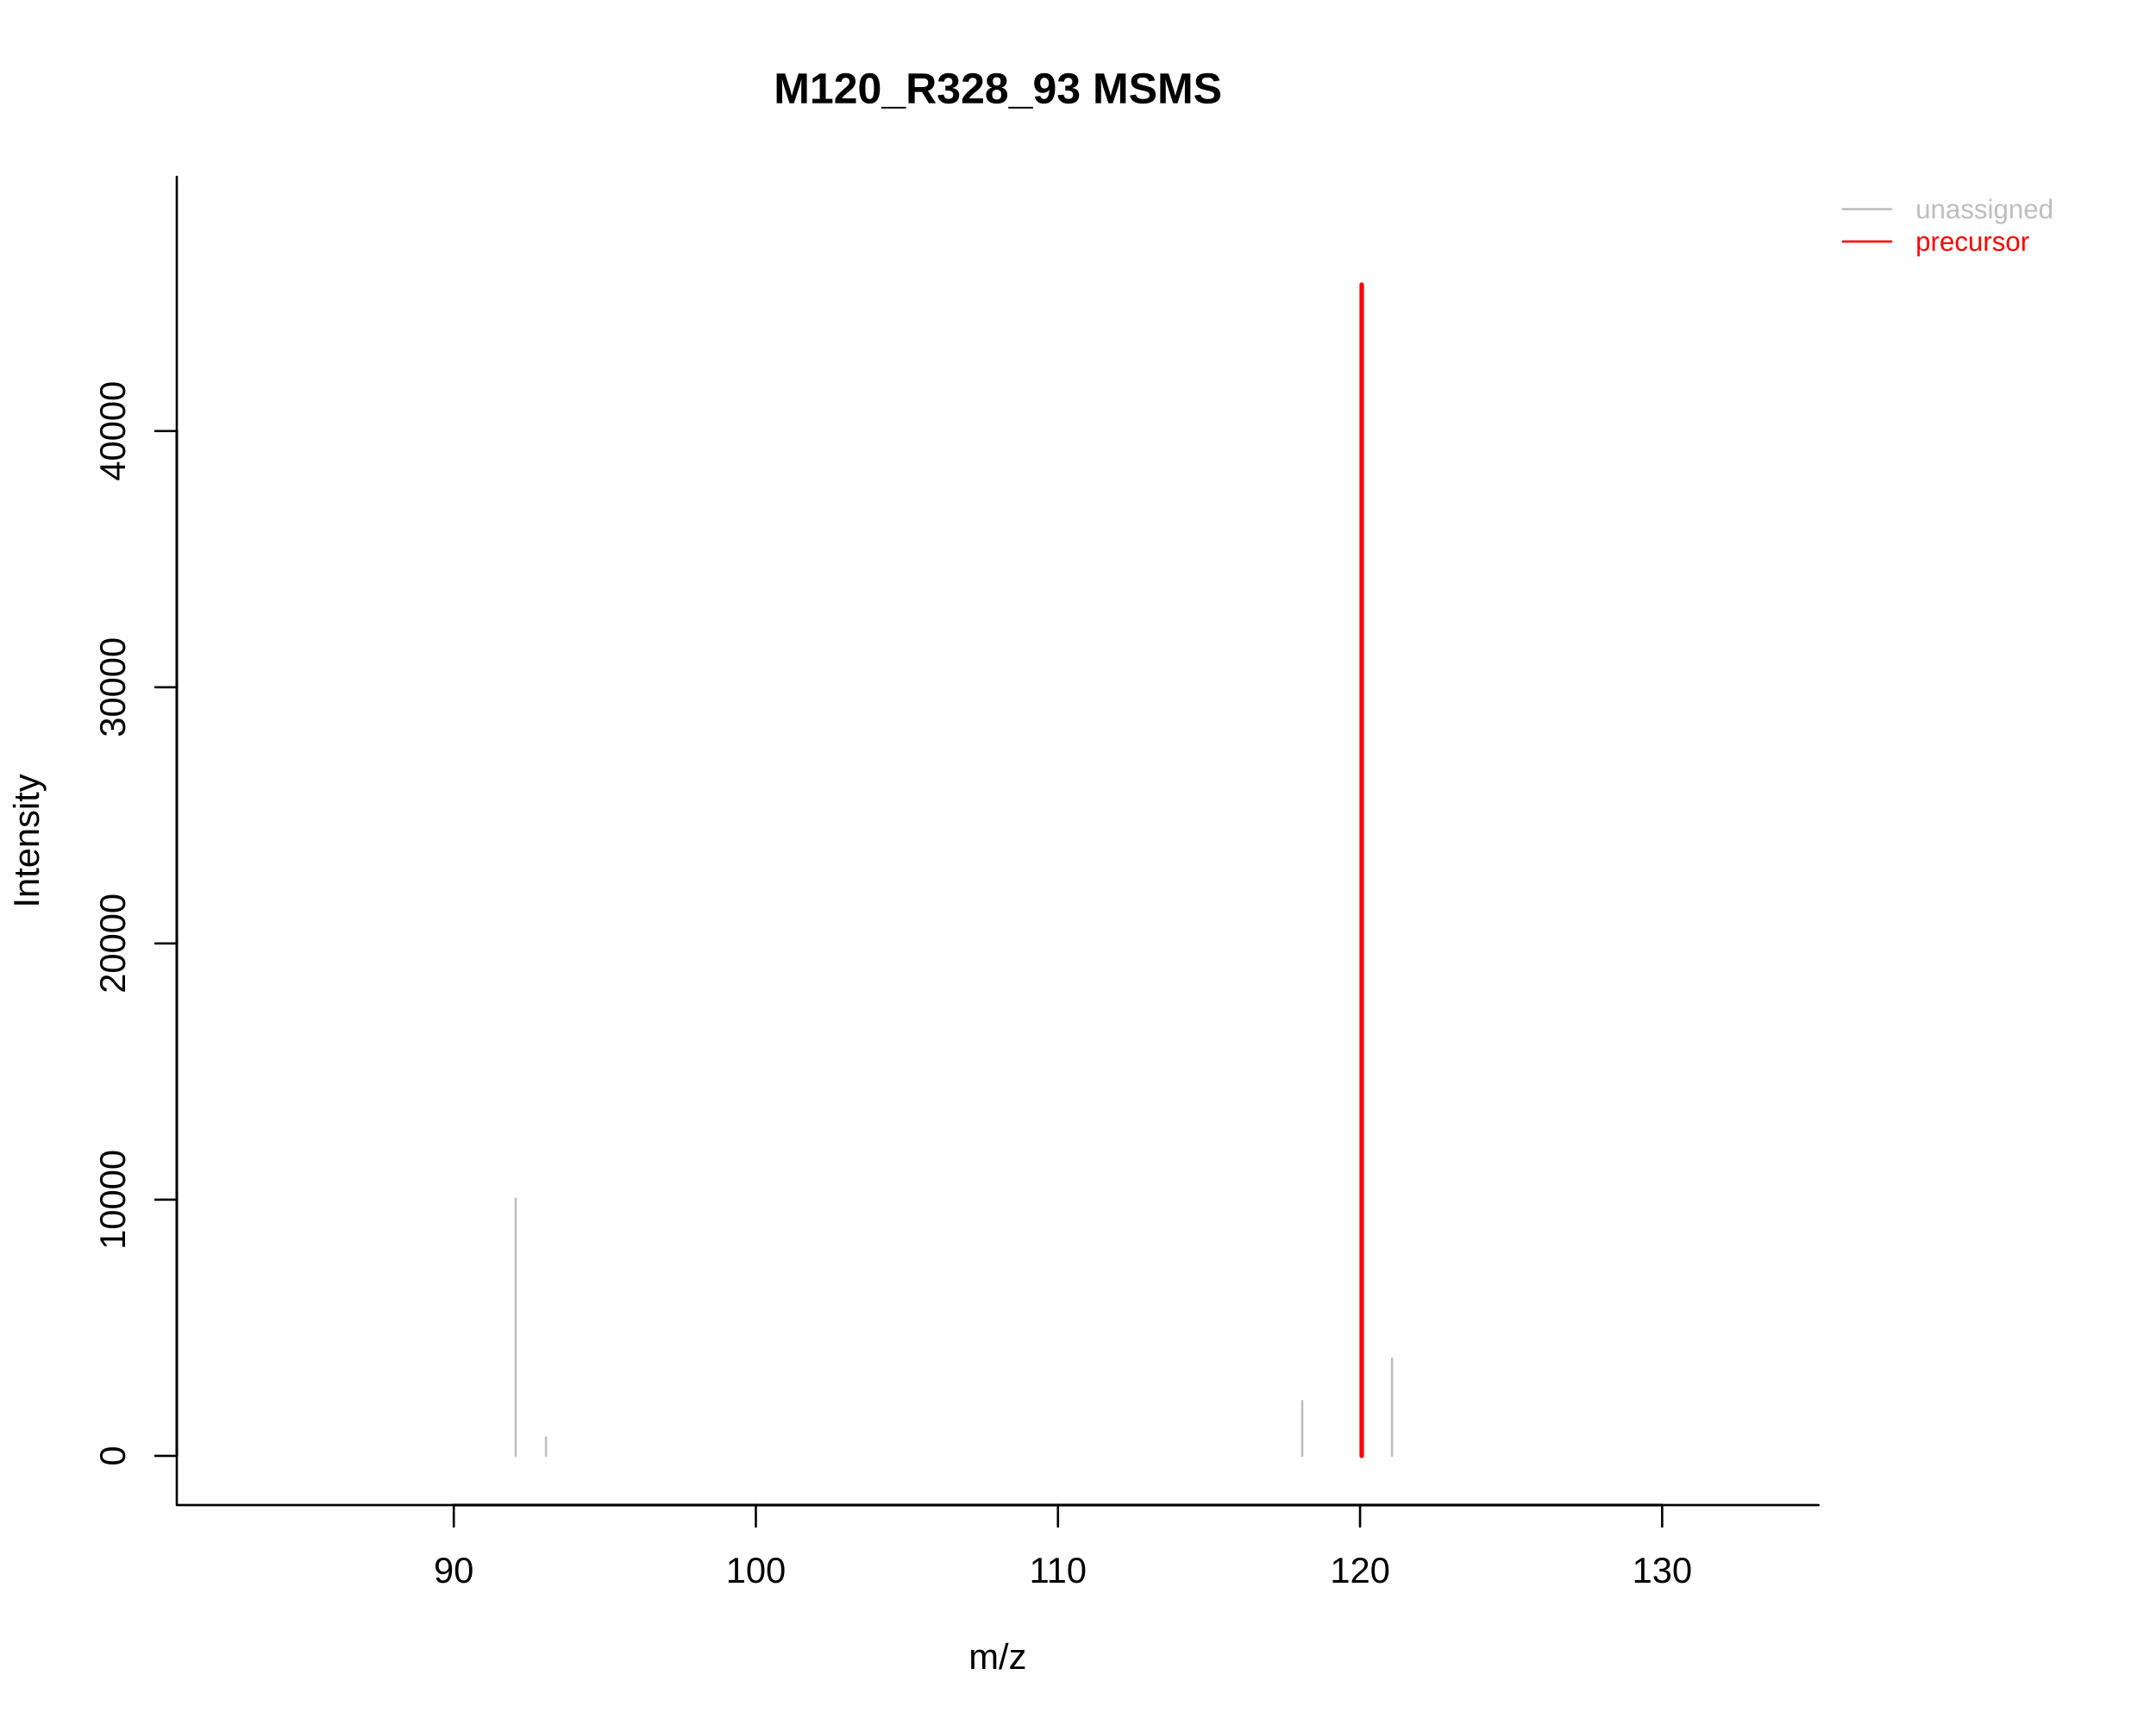
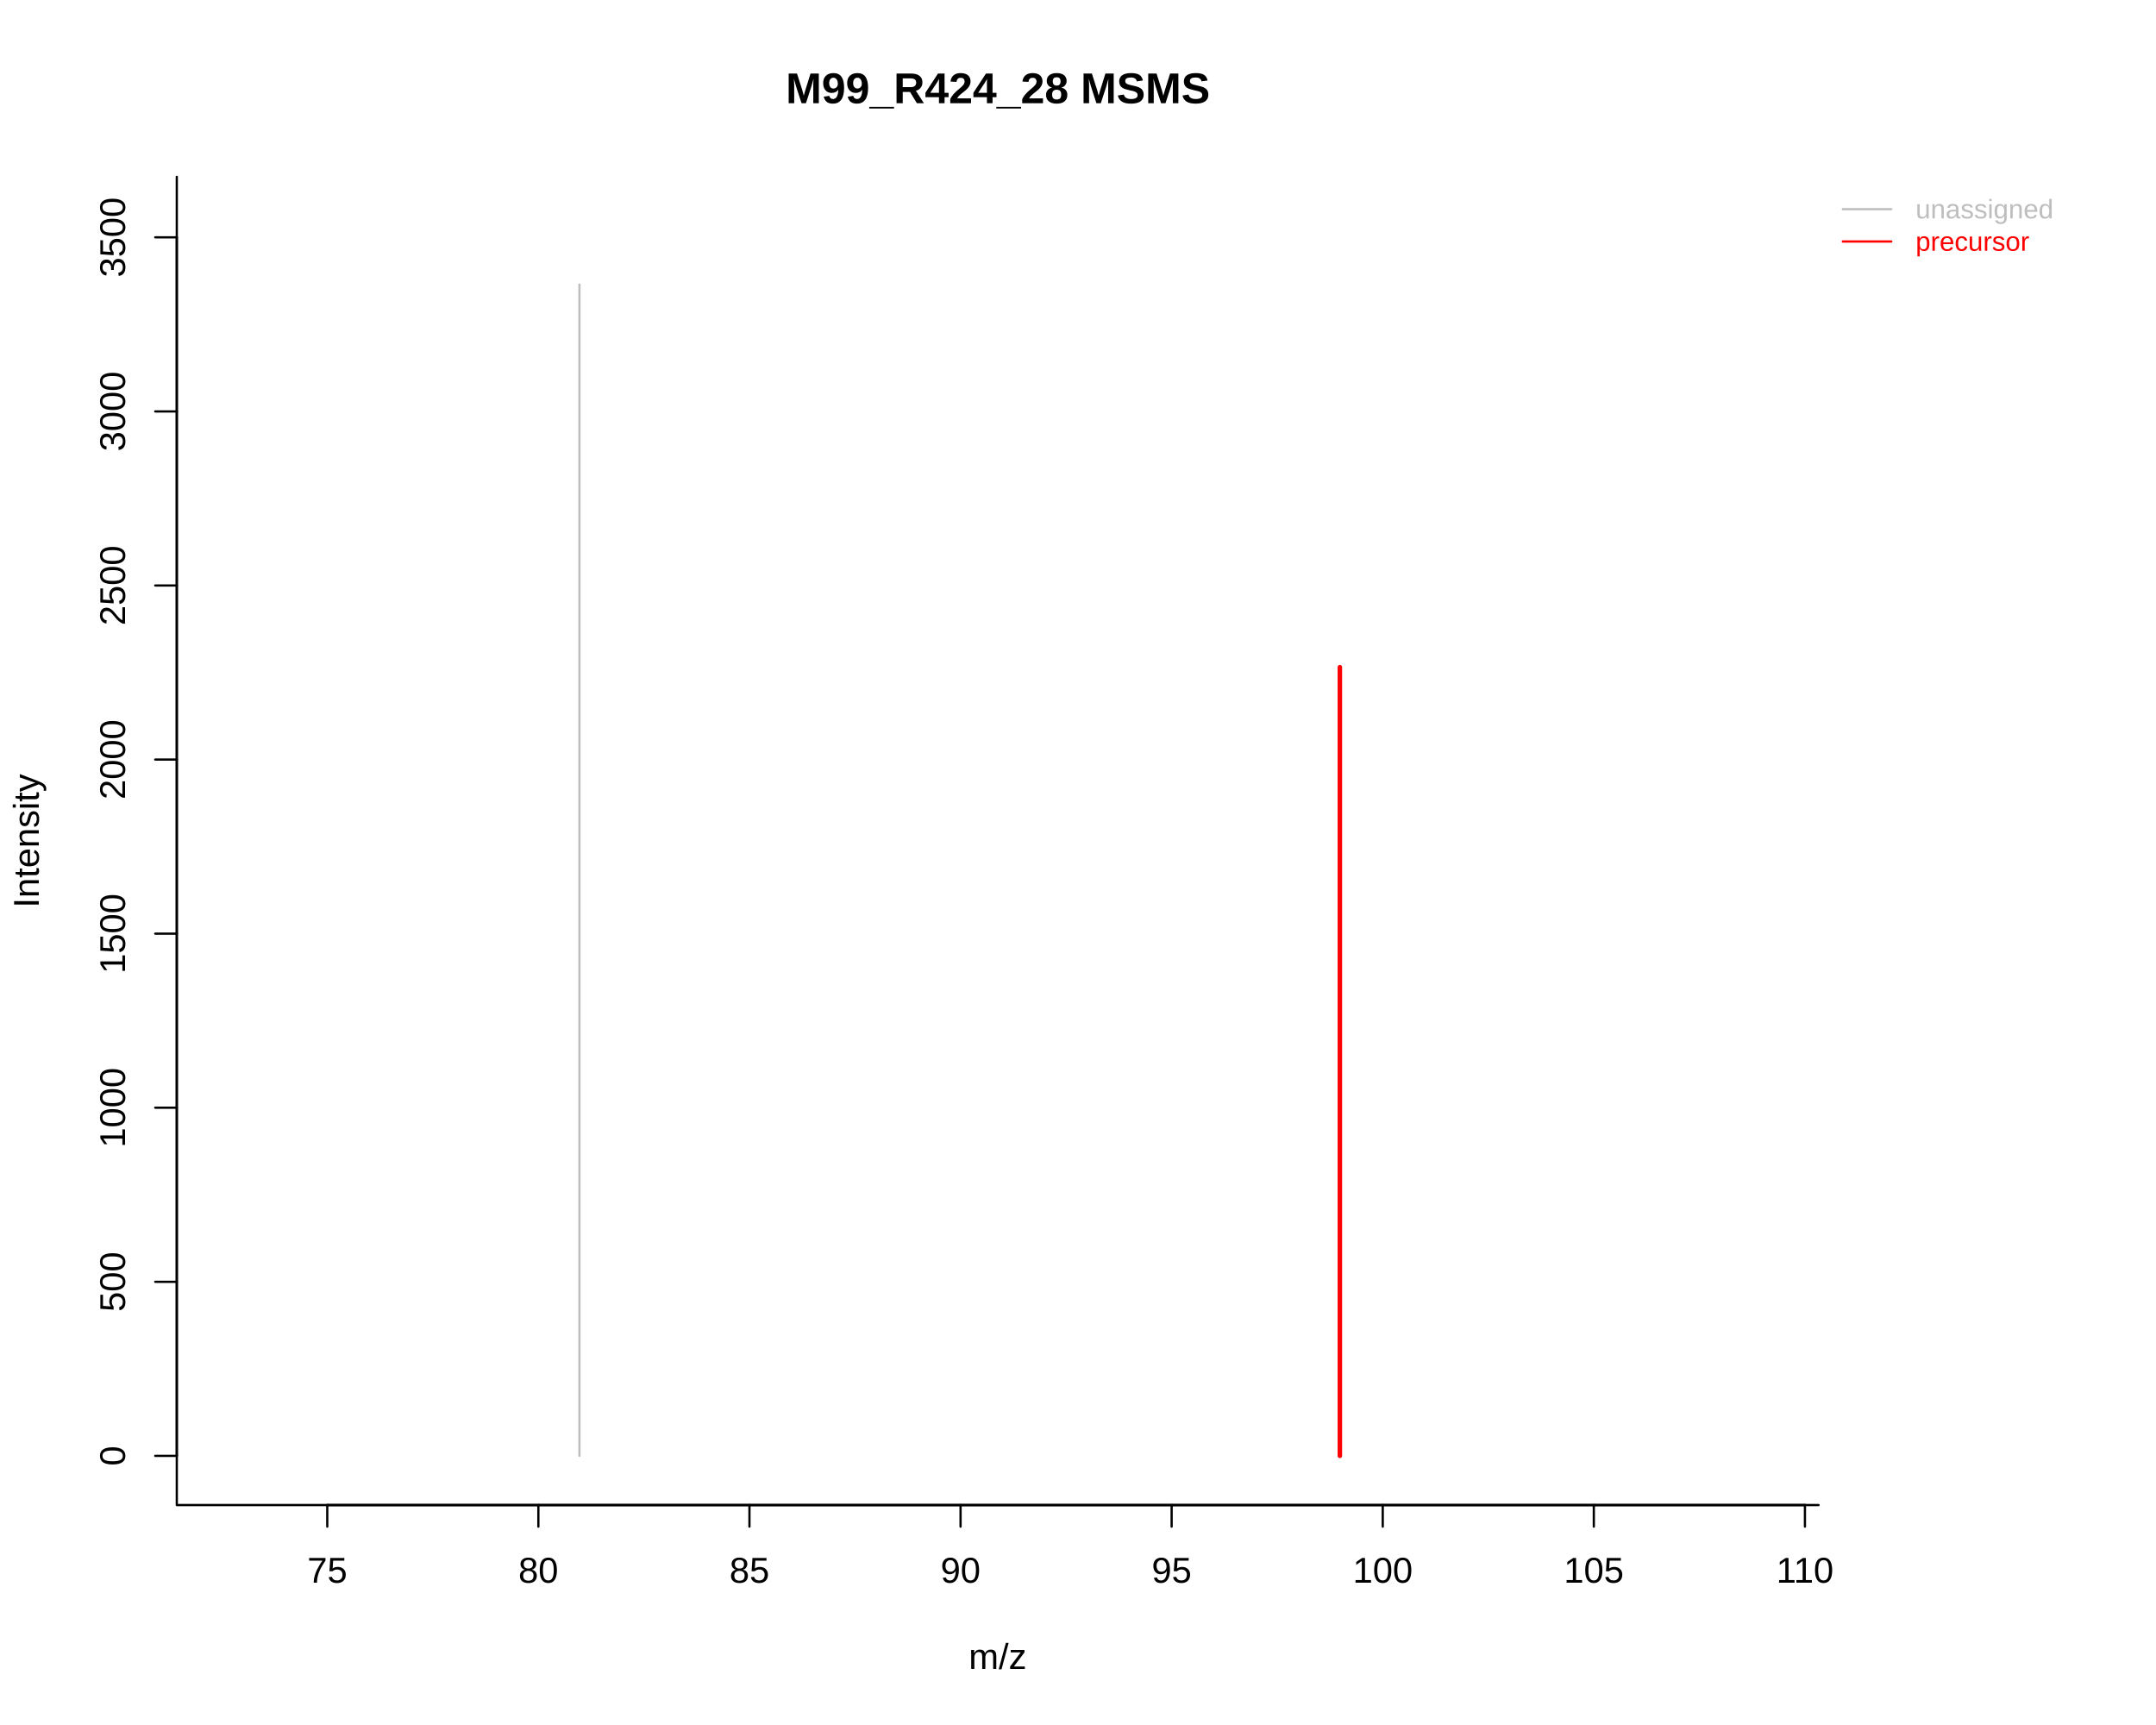
<svg xmlns="http://www.w3.org/2000/svg" viewBox="0 0 720.00 576.00">
  <defs>
    <style type="text/css">
    line, polyline, polygon, path, rect, circle {
      fill: none;
      stroke: #000000;
      stroke-linecap: round;
      stroke-linejoin: round;
      stroke-miterlimit: 10.00;
    }
  </style>
  </defs>
  <rect width="100%" height="100%" style="stroke: none; fill: #FFFFFF;" />
-   <line x1="151.54" y1="502.56" x2="555.08" y2="502.56" style="stroke-width: 0.75;" />
-   <line x1="151.54" y1="502.56" x2="151.54" y2="509.76" style="stroke-width: 0.75;" />
-   <line x1="252.42" y1="502.56" x2="252.42" y2="509.76" style="stroke-width: 0.75;" />
-   <line x1="353.31" y1="502.56" x2="353.31" y2="509.76" style="stroke-width: 0.75;" />
-   <line x1="454.19" y1="502.56" x2="454.19" y2="509.76" style="stroke-width: 0.75;" />
-   <line x1="555.08" y1="502.56" x2="555.08" y2="509.76" style="stroke-width: 0.75;" />
-   <text x="144.86" y="528.48" style="font-size: 12.00px; font-family: Liberation Sans;" textLength="13.34px" lengthAdjust="spacingAndGlyphs">90</text>
-   <text x="242.41" y="528.48" style="font-size: 12.00px; font-family: Liberation Sans;" textLength="20.02px" lengthAdjust="spacingAndGlyphs">100</text>
-   <text x="343.75" y="528.48" style="font-size: 12.00px; font-family: Liberation Sans;" textLength="19.12px" lengthAdjust="spacingAndGlyphs">110</text>
-   <text x="444.19" y="528.48" style="font-size: 12.00px; font-family: Liberation Sans;" textLength="20.02px" lengthAdjust="spacingAndGlyphs">120</text>
-   <text x="545.07" y="528.48" style="font-size: 12.00px; font-family: Liberation Sans;" textLength="20.02px" lengthAdjust="spacingAndGlyphs">130</text>
-   <line x1="59.04" y1="486.13" x2="59.04" y2="143.93" style="stroke-width: 0.75;" />
+   <line x1="109.29" y1="502.56" x2="602.76" y2="502.56" style="stroke-width: 0.75;" />
+   <line x1="109.29" y1="502.56" x2="109.29" y2="509.76" style="stroke-width: 0.75;" />
+   <line x1="179.79" y1="502.56" x2="179.79" y2="509.76" style="stroke-width: 0.75;" />
+   <line x1="250.28" y1="502.56" x2="250.28" y2="509.76" style="stroke-width: 0.75;" />
+   <line x1="320.78" y1="502.56" x2="320.78" y2="509.76" style="stroke-width: 0.75;" />
+   <line x1="391.27" y1="502.56" x2="391.27" y2="509.76" style="stroke-width: 0.75;" />
+   <line x1="461.77" y1="502.56" x2="461.77" y2="509.76" style="stroke-width: 0.75;" />
+   <line x1="532.26" y1="502.56" x2="532.26" y2="509.76" style="stroke-width: 0.75;" />
+   <line x1="602.76" y1="502.56" x2="602.76" y2="509.76" style="stroke-width: 0.75;" />
+   <text x="102.62" y="528.48" style="font-size: 12.00px; font-family: Liberation Sans;" textLength="13.34px" lengthAdjust="spacingAndGlyphs">75</text>
+   <text x="173.11" y="528.48" style="font-size: 12.00px; font-family: Liberation Sans;" textLength="13.34px" lengthAdjust="spacingAndGlyphs">80</text>
+   <text x="243.61" y="528.48" style="font-size: 12.00px; font-family: Liberation Sans;" textLength="13.34px" lengthAdjust="spacingAndGlyphs">85</text>
+   <text x="314.10" y="528.48" style="font-size: 12.00px; font-family: Liberation Sans;" textLength="13.34px" lengthAdjust="spacingAndGlyphs">90</text>
+   <text x="384.60" y="528.48" style="font-size: 12.00px; font-family: Liberation Sans;" textLength="13.34px" lengthAdjust="spacingAndGlyphs">95</text>
+   <text x="451.76" y="528.48" style="font-size: 12.00px; font-family: Liberation Sans;" textLength="20.02px" lengthAdjust="spacingAndGlyphs">100</text>
+   <text x="522.25" y="528.48" style="font-size: 12.00px; font-family: Liberation Sans;" textLength="20.02px" lengthAdjust="spacingAndGlyphs">105</text>
+   <text x="593.20" y="528.48" style="font-size: 12.00px; font-family: Liberation Sans;" textLength="19.12px" lengthAdjust="spacingAndGlyphs">110</text>
+   <line x1="59.04" y1="486.13" x2="59.04" y2="79.25" style="stroke-width: 0.75;" />
  <line x1="59.04" y1="486.13" x2="51.84" y2="486.13" style="stroke-width: 0.75;" />
-   <line x1="59.04" y1="400.58" x2="51.84" y2="400.58" style="stroke-width: 0.75;" />
-   <line x1="59.04" y1="315.03" x2="51.84" y2="315.03" style="stroke-width: 0.75;" />
-   <line x1="59.04" y1="229.48" x2="51.84" y2="229.48" style="stroke-width: 0.75;" />
-   <line x1="59.04" y1="143.93" x2="51.84" y2="143.93" style="stroke-width: 0.75;" />
+   <line x1="59.04" y1="428.01" x2="51.84" y2="428.01" style="stroke-width: 0.75;" />
+   <line x1="59.04" y1="369.88" x2="51.84" y2="369.88" style="stroke-width: 0.75;" />
+   <line x1="59.04" y1="311.76" x2="51.84" y2="311.76" style="stroke-width: 0.75;" />
+   <line x1="59.04" y1="253.63" x2="51.84" y2="253.63" style="stroke-width: 0.75;" />
+   <line x1="59.04" y1="195.50" x2="51.84" y2="195.50" style="stroke-width: 0.75;" />
+   <line x1="59.04" y1="137.38" x2="51.84" y2="137.38" style="stroke-width: 0.75;" />
+   <line x1="59.04" y1="79.25" x2="51.84" y2="79.25" style="stroke-width: 0.75;" />
  <text transform="translate(41.76,489.47) rotate(-90)" style="font-size: 12.00px; font-family: Liberation Sans;" textLength="6.67px" lengthAdjust="spacingAndGlyphs">0</text>
-   <text transform="translate(41.76,417.26) rotate(-90)" style="font-size: 12.00px; font-family: Liberation Sans;" textLength="33.36px" lengthAdjust="spacingAndGlyphs">10000</text>
-   <text transform="translate(41.76,331.71) rotate(-90)" style="font-size: 12.00px; font-family: Liberation Sans;" textLength="33.36px" lengthAdjust="spacingAndGlyphs">20000</text>
-   <text transform="translate(41.76,246.16) rotate(-90)" style="font-size: 12.00px; font-family: Liberation Sans;" textLength="33.36px" lengthAdjust="spacingAndGlyphs">30000</text>
-   <text transform="translate(41.76,160.61) rotate(-90)" style="font-size: 12.00px; font-family: Liberation Sans;" textLength="33.36px" lengthAdjust="spacingAndGlyphs">40000</text>
+   <text transform="translate(41.76,438.02) rotate(-90)" style="font-size: 12.00px; font-family: Liberation Sans;" textLength="20.02px" lengthAdjust="spacingAndGlyphs">500</text>
+   <text transform="translate(41.76,383.22) rotate(-90)" style="font-size: 12.00px; font-family: Liberation Sans;" textLength="26.69px" lengthAdjust="spacingAndGlyphs">1000</text>
+   <text transform="translate(41.76,325.10) rotate(-90)" style="font-size: 12.00px; font-family: Liberation Sans;" textLength="26.69px" lengthAdjust="spacingAndGlyphs">1500</text>
+   <text transform="translate(41.76,266.97) rotate(-90)" style="font-size: 12.00px; font-family: Liberation Sans;" textLength="26.69px" lengthAdjust="spacingAndGlyphs">2000</text>
+   <text transform="translate(41.76,208.85) rotate(-90)" style="font-size: 12.00px; font-family: Liberation Sans;" textLength="26.69px" lengthAdjust="spacingAndGlyphs">2500</text>
+   <text transform="translate(41.76,150.72) rotate(-90)" style="font-size: 12.00px; font-family: Liberation Sans;" textLength="26.69px" lengthAdjust="spacingAndGlyphs">3000</text>
+   <text transform="translate(41.76,92.59) rotate(-90)" style="font-size: 12.00px; font-family: Liberation Sans;" textLength="26.69px" lengthAdjust="spacingAndGlyphs">3500</text>
  <polyline points="59.04,59.04 59.04,502.56 607.31,502.56 " style="stroke-width: 0.75;" />
  <defs>
    <clipPath id="cpMC4wMHw2MzcuNTV8NTc2LjAwfDAuMDA=">
      <rect x="0.00" y="0.00" width="637.55" height="576.00" />
    </clipPath>
  </defs>
  <g clip-path="url(#cpMC4wMHw2MzcuNTV8NTc2LjAwfDAuMDA=)">
-     <text x="258.41" y="34.47" style="font-size: 14.40px; font-weight: bold; font-family: Liberation Sans;" textLength="149.53px" lengthAdjust="spacingAndGlyphs">M120_R328_93 MSMS</text>
+     <text x="262.41" y="34.47" style="font-size: 14.40px; font-weight: bold; font-family: Liberation Sans;" textLength="141.53px" lengthAdjust="spacingAndGlyphs">M99_R424_28 MSMS</text>
  </g>
  <g clip-path="url(#cpMC4wMHw2MzcuNTV8NTc2LjAwfDAuMDA=)">
    <text x="323.51" y="557.28" style="font-size: 12.00px; font-family: Liberation Sans;" textLength="19.33px" lengthAdjust="spacingAndGlyphs">m/z</text>
  </g>
  <g clip-path="url(#cpMC4wMHw2MzcuNTV8NTc2LjAwfDAuMDA=)">
    <text transform="translate(12.96,303.14) rotate(-90)" style="font-size: 12.00px; font-family: Liberation Sans;" textLength="44.67px" lengthAdjust="spacingAndGlyphs">Intensity</text>
  </g>
  <defs>
    <clipPath id="cpNTkuMDR8NjA3LjMxfDUwMi41Nnw1OS4wNA==">
      <rect x="59.04" y="59.04" width="548.27" height="443.52" />
    </clipPath>
  </defs>
-   <line x1="172.21" y1="486.13" x2="172.21" y2="400.21" style="stroke-width: 0.75; stroke: #BEBEBE;" clip-path="url(#cpNTkuMDR8NjA3LjMxfDUwMi41Nnw1OS4wNA==)" />
-   <line x1="182.33" y1="486.13" x2="182.33" y2="479.95" style="stroke-width: 0.75; stroke: #BEBEBE;" clip-path="url(#cpNTkuMDR8NjA3LjMxfDUwMi41Nnw1OS4wNA==)" />
-   <line x1="434.88" y1="486.13" x2="434.88" y2="467.79" style="stroke-width: 0.75; stroke: #BEBEBE;" clip-path="url(#cpNTkuMDR8NjA3LjMxfDUwMi41Nnw1OS4wNA==)" />
-   <line x1="454.75" y1="486.13" x2="454.75" y2="95.02" style="stroke-width: 1.50; stroke: #FF0000;" clip-path="url(#cpNTkuMDR8NjA3LjMxfDUwMi41Nnw1OS4wNA==)" />
-   <line x1="464.87" y1="486.13" x2="464.87" y2="453.66" style="stroke-width: 0.75; stroke: #BEBEBE;" clip-path="url(#cpNTkuMDR8NjA3LjMxfDUwMi41Nnw1OS4wNA==)" />
+   <line x1="193.51" y1="486.13" x2="193.51" y2="95.02" style="stroke-width: 0.75; stroke: #BEBEBE;" clip-path="url(#cpNTkuMDR8NjA3LjMxfDUwMi41Nnw1OS4wNA==)" />
+   <line x1="447.45" y1="486.13" x2="447.45" y2="222.78" style="stroke-width: 1.50; stroke: #FF0000;" clip-path="url(#cpNTkuMDR8NjA3LjMxfDUwMi41Nnw1OS4wNA==)" />
  <defs>
    <clipPath id="cpMC4wMHw3MjAuMDB8NTc2LjAwfDAuMDA=">
      <rect x="0.00" y="0.00" width="720.00" height="576.00" />
    </clipPath>
  </defs>
  <line x1="615.41" y1="69.84" x2="631.61" y2="69.84" style="stroke-width: 0.75; stroke: #BEBEBE;" clip-path="url(#cpMC4wMHw3MjAuMDB8NTc2LjAwfDAuMDA=)" />
  <line x1="615.41" y1="80.64" x2="631.61" y2="80.64" style="stroke-width: 0.75; stroke: #FF0000;" clip-path="url(#cpMC4wMHw3MjAuMDB8NTc2LjAwfDAuMDA=)" />
  <g clip-path="url(#cpMC4wMHw3MjAuMDB8NTc2LjAwfDAuMDA=)">
    <text x="639.71" y="72.93" style="font-size: 9.00px; fill: #BEBEBE; font-family: Liberation Sans;" textLength="46.00px" lengthAdjust="spacingAndGlyphs">unassigned</text>
  </g>
  <g clip-path="url(#cpMC4wMHw3MjAuMDB8NTc2LjAwfDAuMDA=)">
    <text x="639.71" y="83.73" style="font-size: 9.00px; fill: #FF0000; font-family: Liberation Sans;" textLength="38.00px" lengthAdjust="spacingAndGlyphs">precursor</text>
  </g>
</svg>
